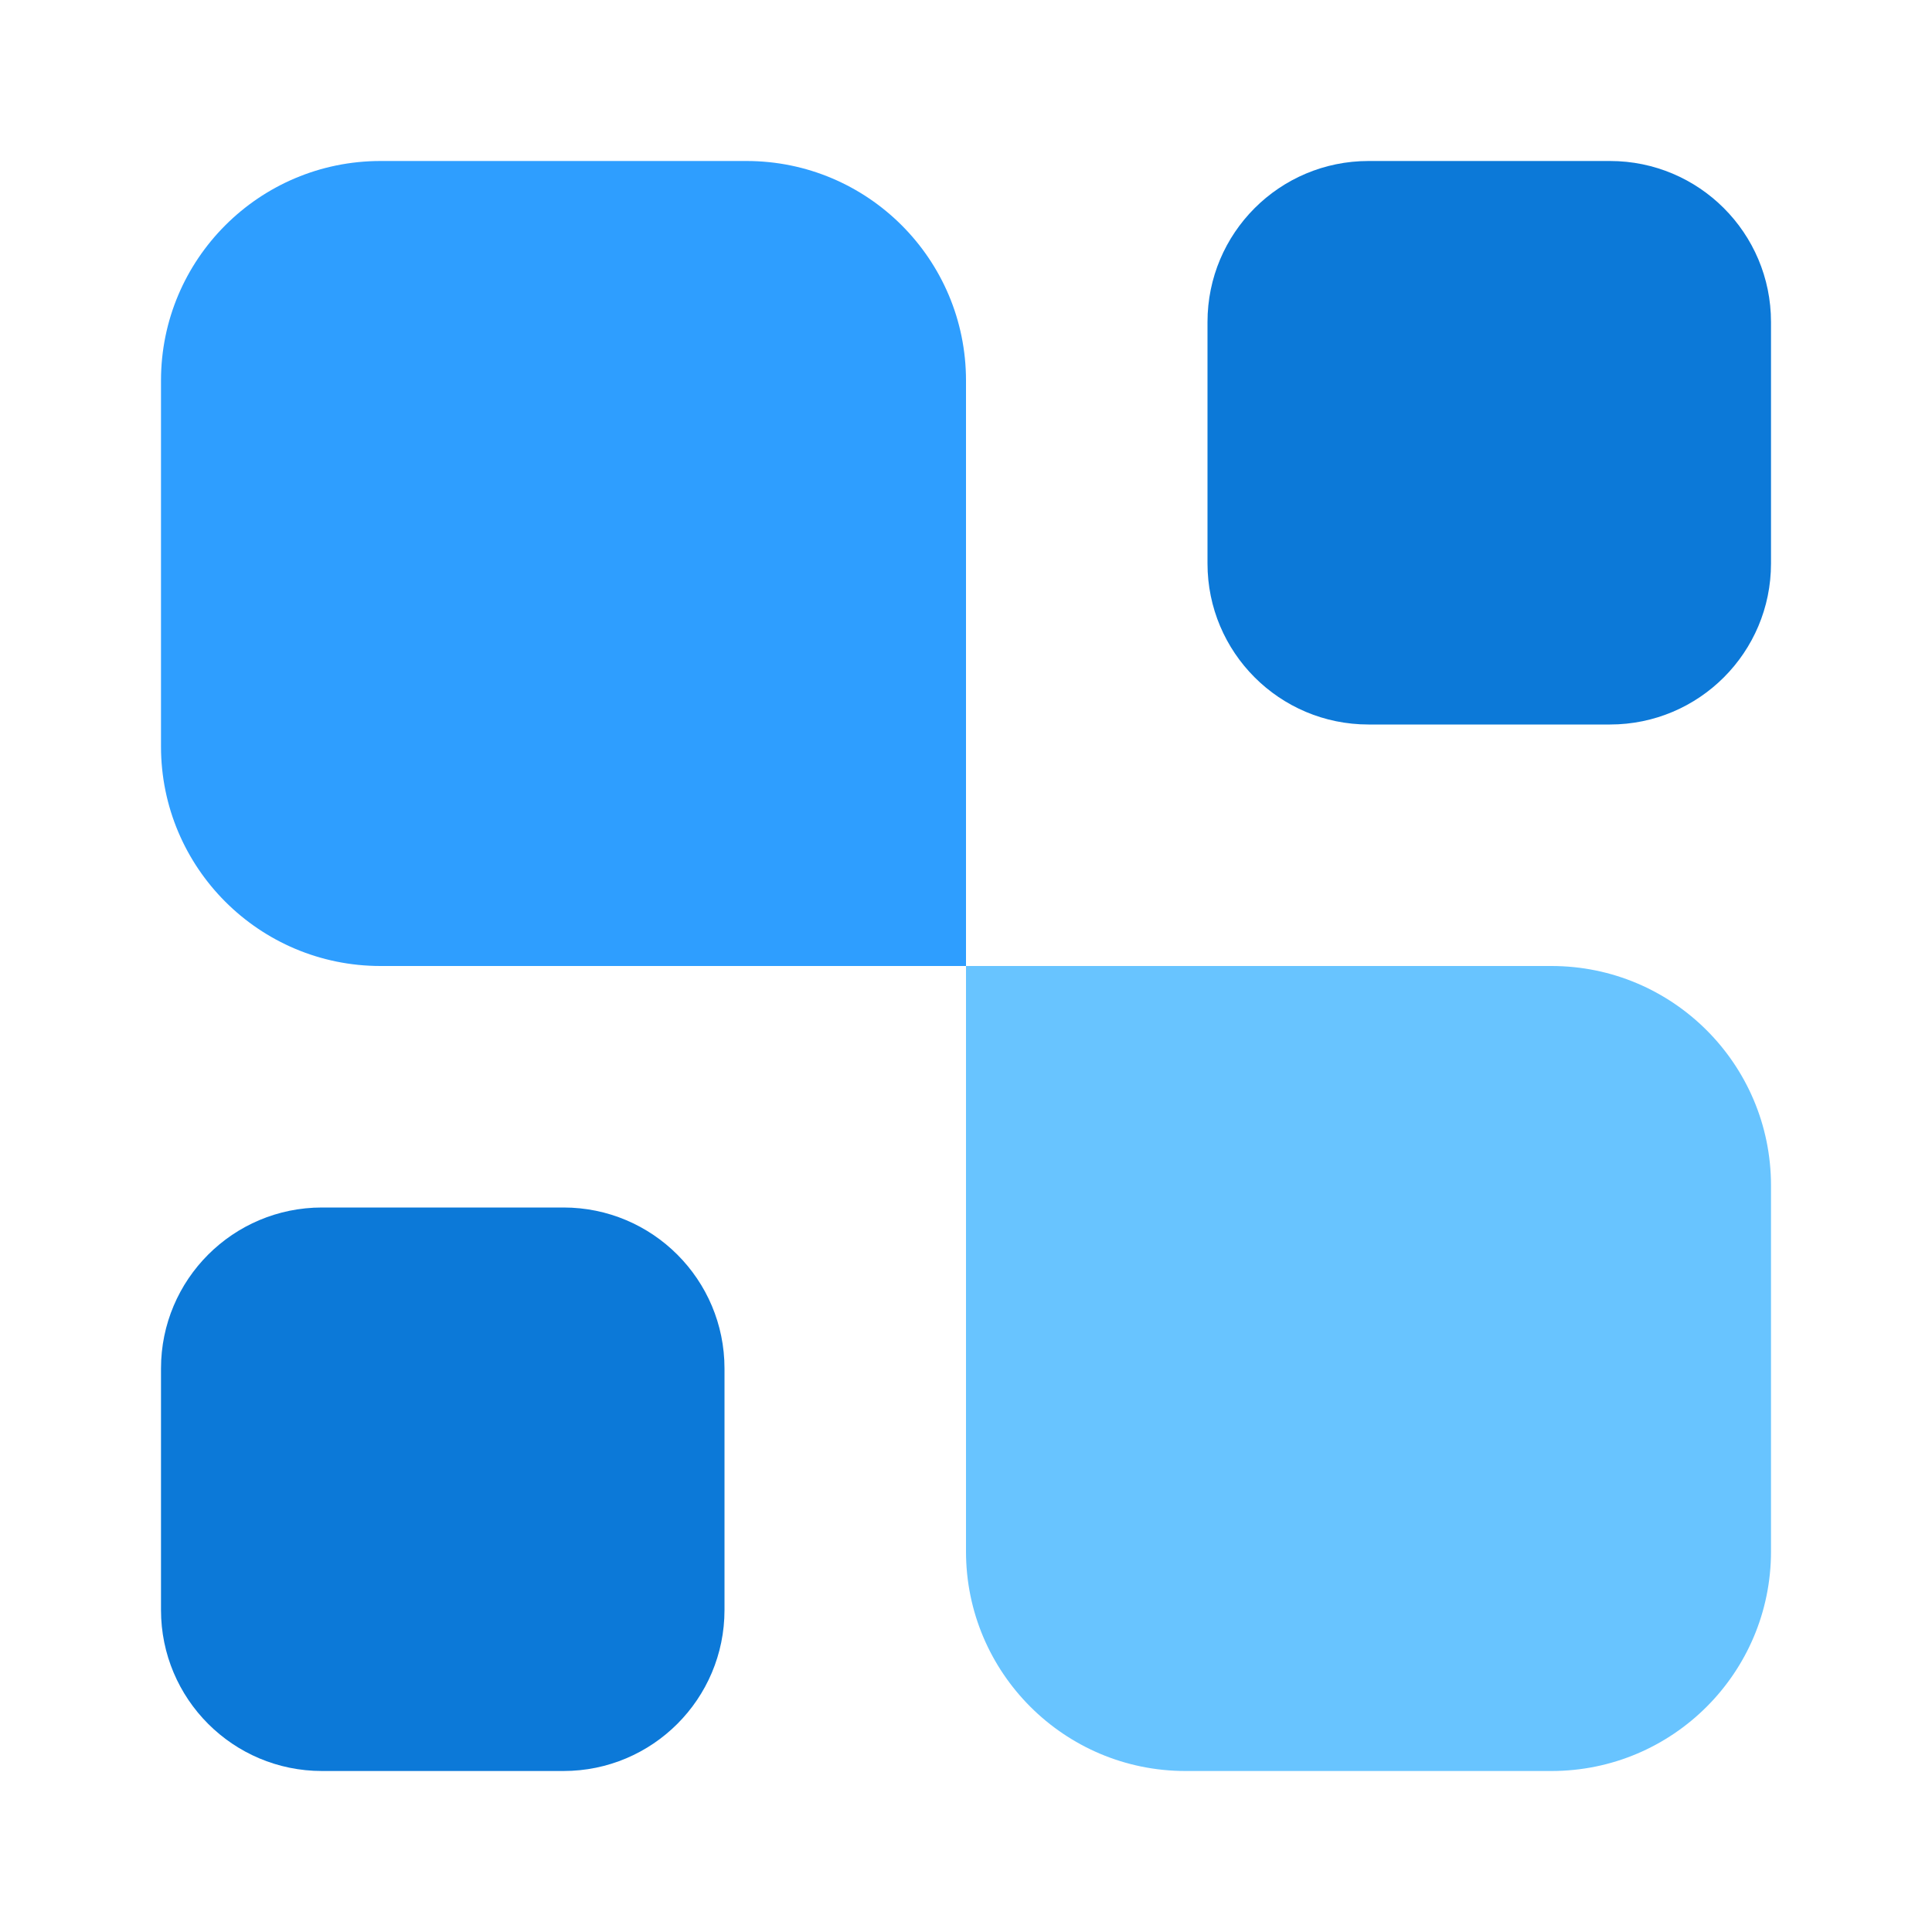
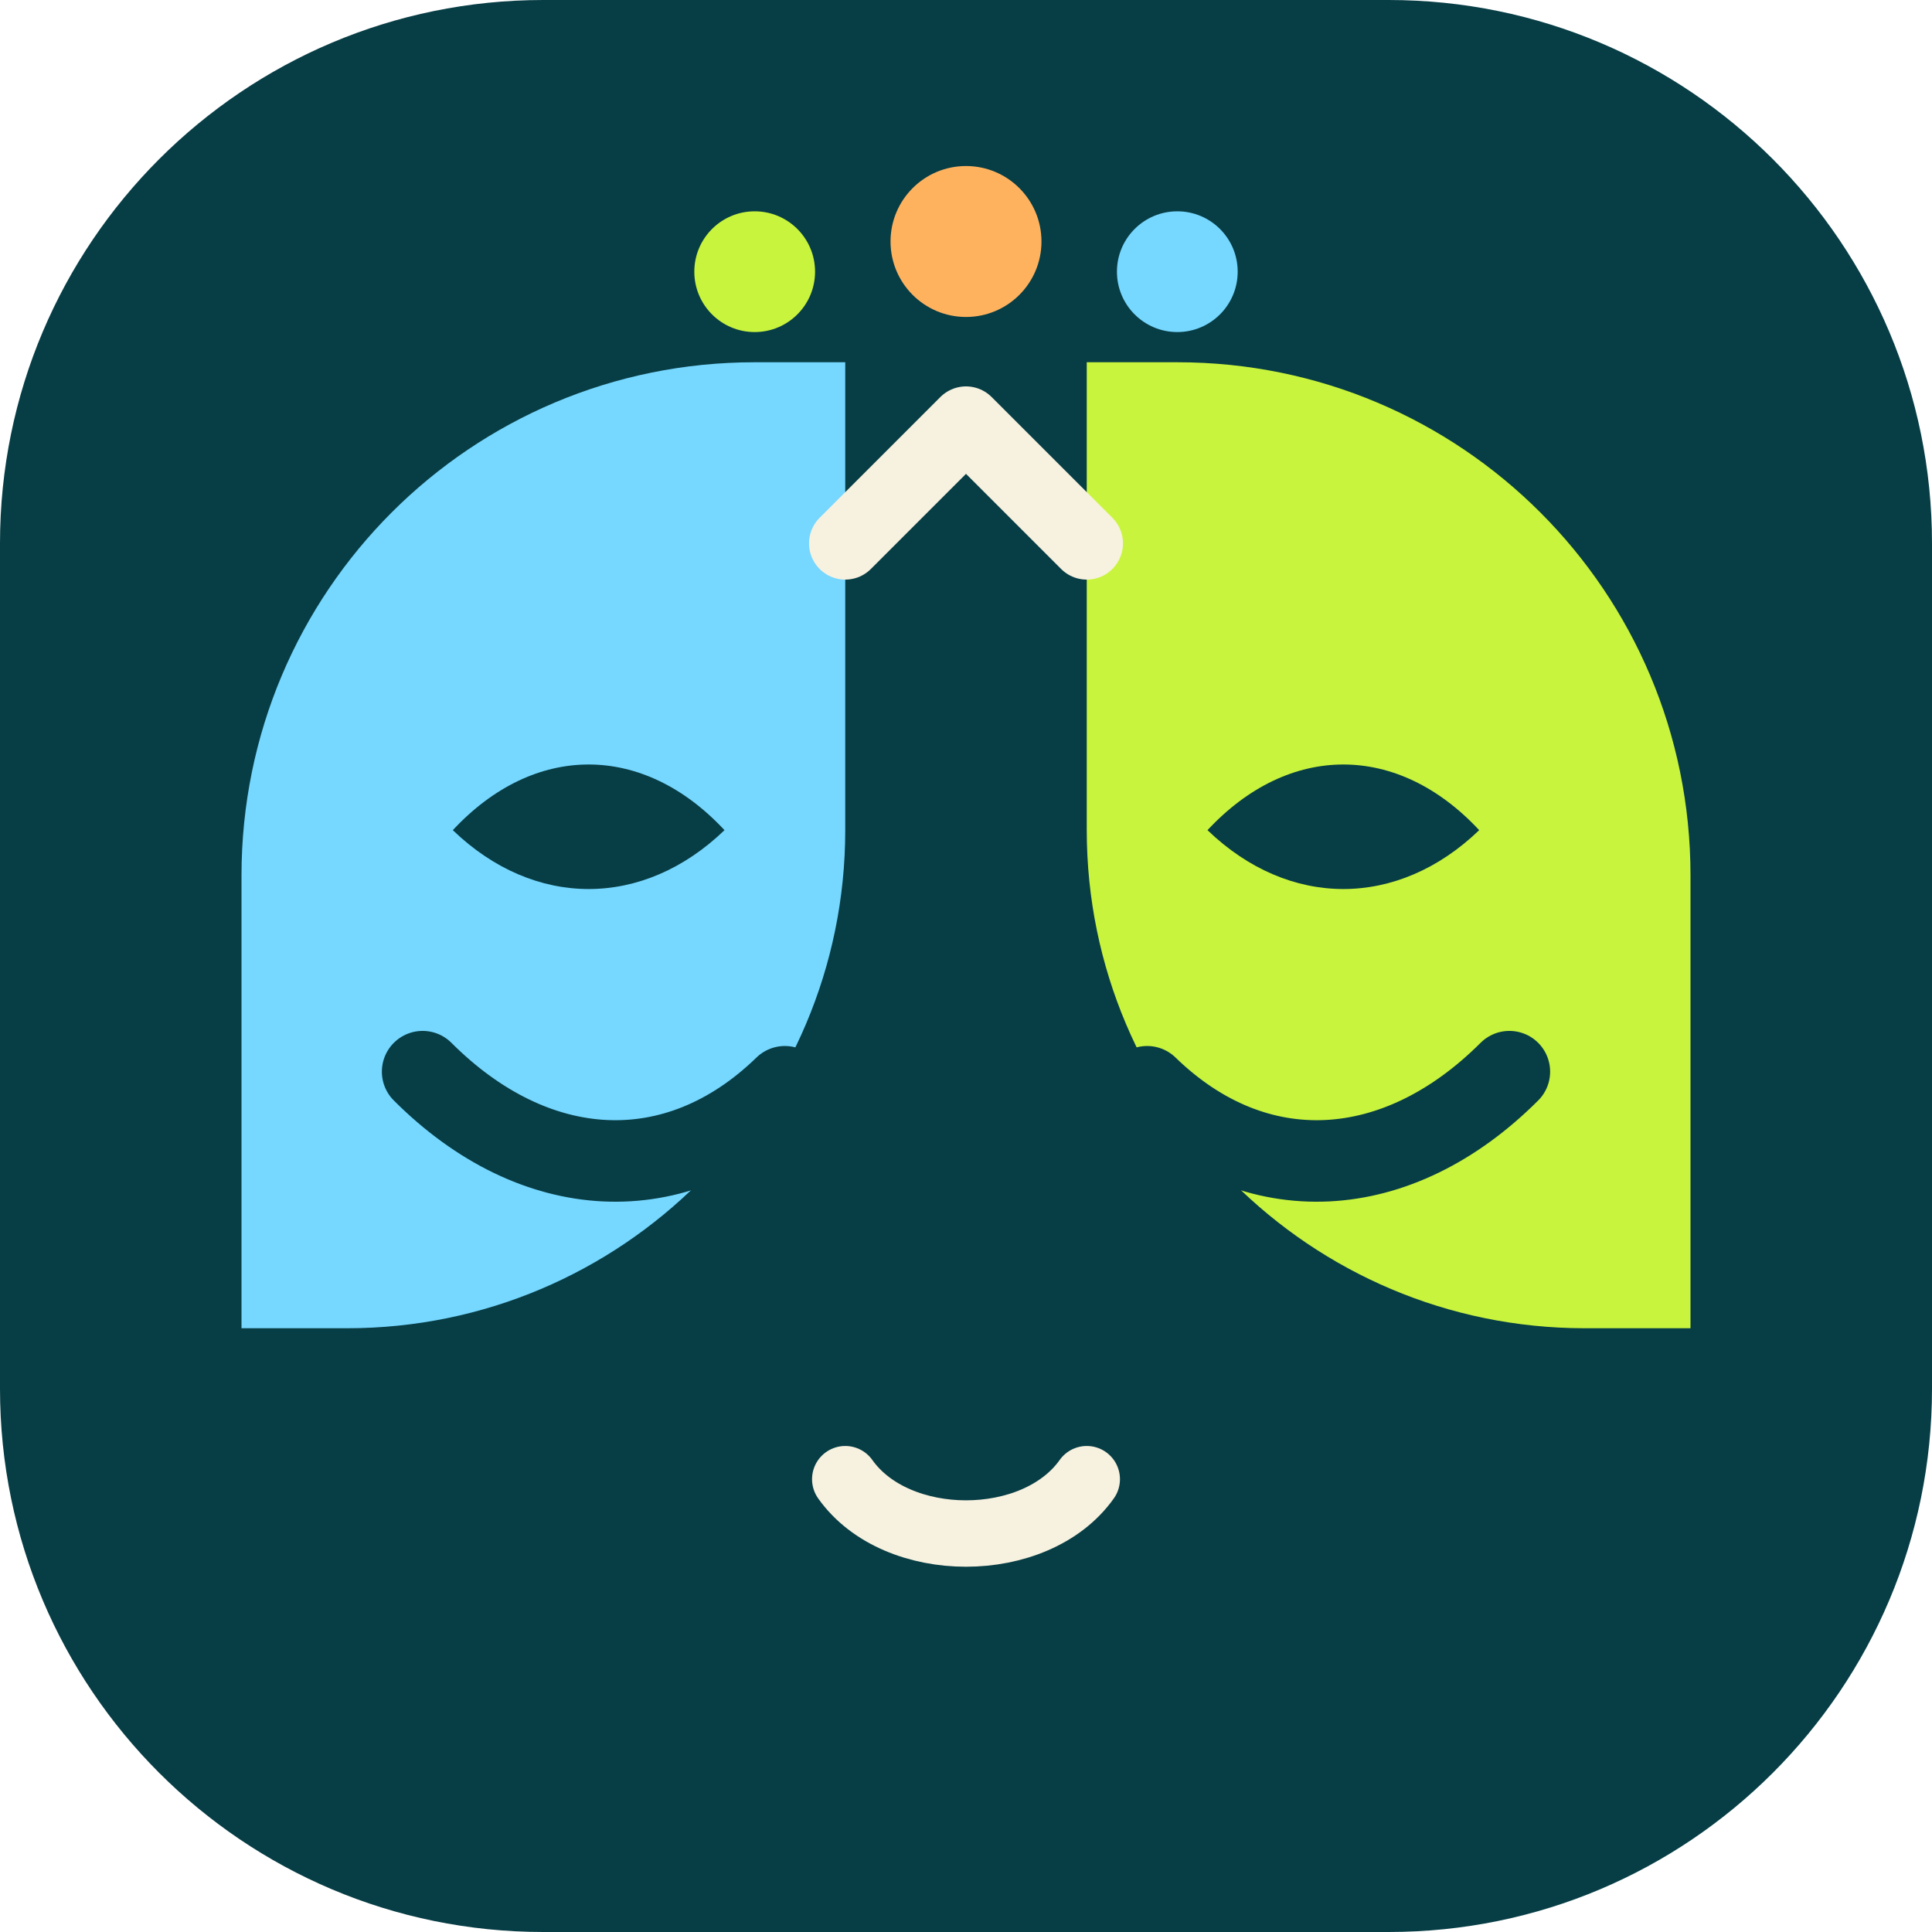
- <svg xmlns="http://www.w3.org/2000/svg" width="24" height="24" viewBox="0 0 24 24" fill="none">
-   <path d="M22 19.273C22 20.779 20.779 22 19.273 22H14.727C13.221 22 12 20.779 12 19.273V12H19.273C20.779 12 22 13.221 22 14.727V19.273Z" fill="#68C4FF" />
-   <path d="M20 2C21.105 2 22 2.895 22 4V7C22 8.105 21.105 9 20 9H17C15.895 9 15 8.105 15 7V4C15 2.895 15.895 2 17 2H20Z" fill="#0C79D8" />
-   <path d="M7 15C8.105 15 9 15.895 9 17V20C9 21.105 8.105 22 7 22H4C2.895 22 2 21.105 2 20V17C2 15.895 2.895 15 4 15H7Z" fill="#0C79D8" />
-   <path d="M12 12H4.727C3.221 12 2 10.779 2 9.273V4.727C2 3.221 3.221 2 4.727 2H9.273C10.779 2 12 3.221 12 4.727V12Z" fill="#2E9EFF" />
+ <svg xmlns="http://www.w3.org/2000/svg" width="64" height="64" viewBox="0 0 64 64" fill="none">
+   <rect width="64" height="64" rx="18" fill="#073D45" />
+   <path d="M8 29C8 19.6 15.6 12 25 12H28V27.5C28 36.6 20.6 44 11.5 44H8V29Z" fill="#76D7FF" />
+   <path d="M36 12H39C48.4 12 56 19.6 56 29V44H52.5C43.4 44 36 36.6 36 27.5V12Z" fill="#C8F43D" />
+   <path d="M15 27.5C17.7 24.6 21.3 24.6 24 27.5C21.3 30.1 17.7 30.1 15 27.5Z" fill="#073D45" />
+   <path d="M40 27.5C42.7 24.6 46.3 24.6 49 27.5C46.3 30.1 42.7 30.1 40 27.5Z" fill="#073D45" />
+   <path d="M14 35.5C17.7 39.2 22.4 39.5 26 36" stroke="#073D45" stroke-width="2.7" stroke-linecap="round" />
+   <path d="M38 36C41.6 39.5 46.3 39.2 50 35.5" stroke="#073D45" stroke-width="2.7" stroke-linecap="round" />
+   <path d="M28 18L32 14L36 18" stroke="#F7F1DF" stroke-width="2.4" stroke-linecap="round" stroke-linejoin="round" />
+   <circle cx="32" cy="8" r="2.5" fill="#FFB25E" />
+   <circle cx="25" cy="9" r="2" fill="#C8F43D" />
+   <circle cx="39" cy="9" r="2" fill="#76D7FF" />
+   <path d="M28 49C29.7 51.4 34.3 51.4 36 49" stroke="#F7F1DF" stroke-width="2.2" stroke-linecap="round" />
</svg>
